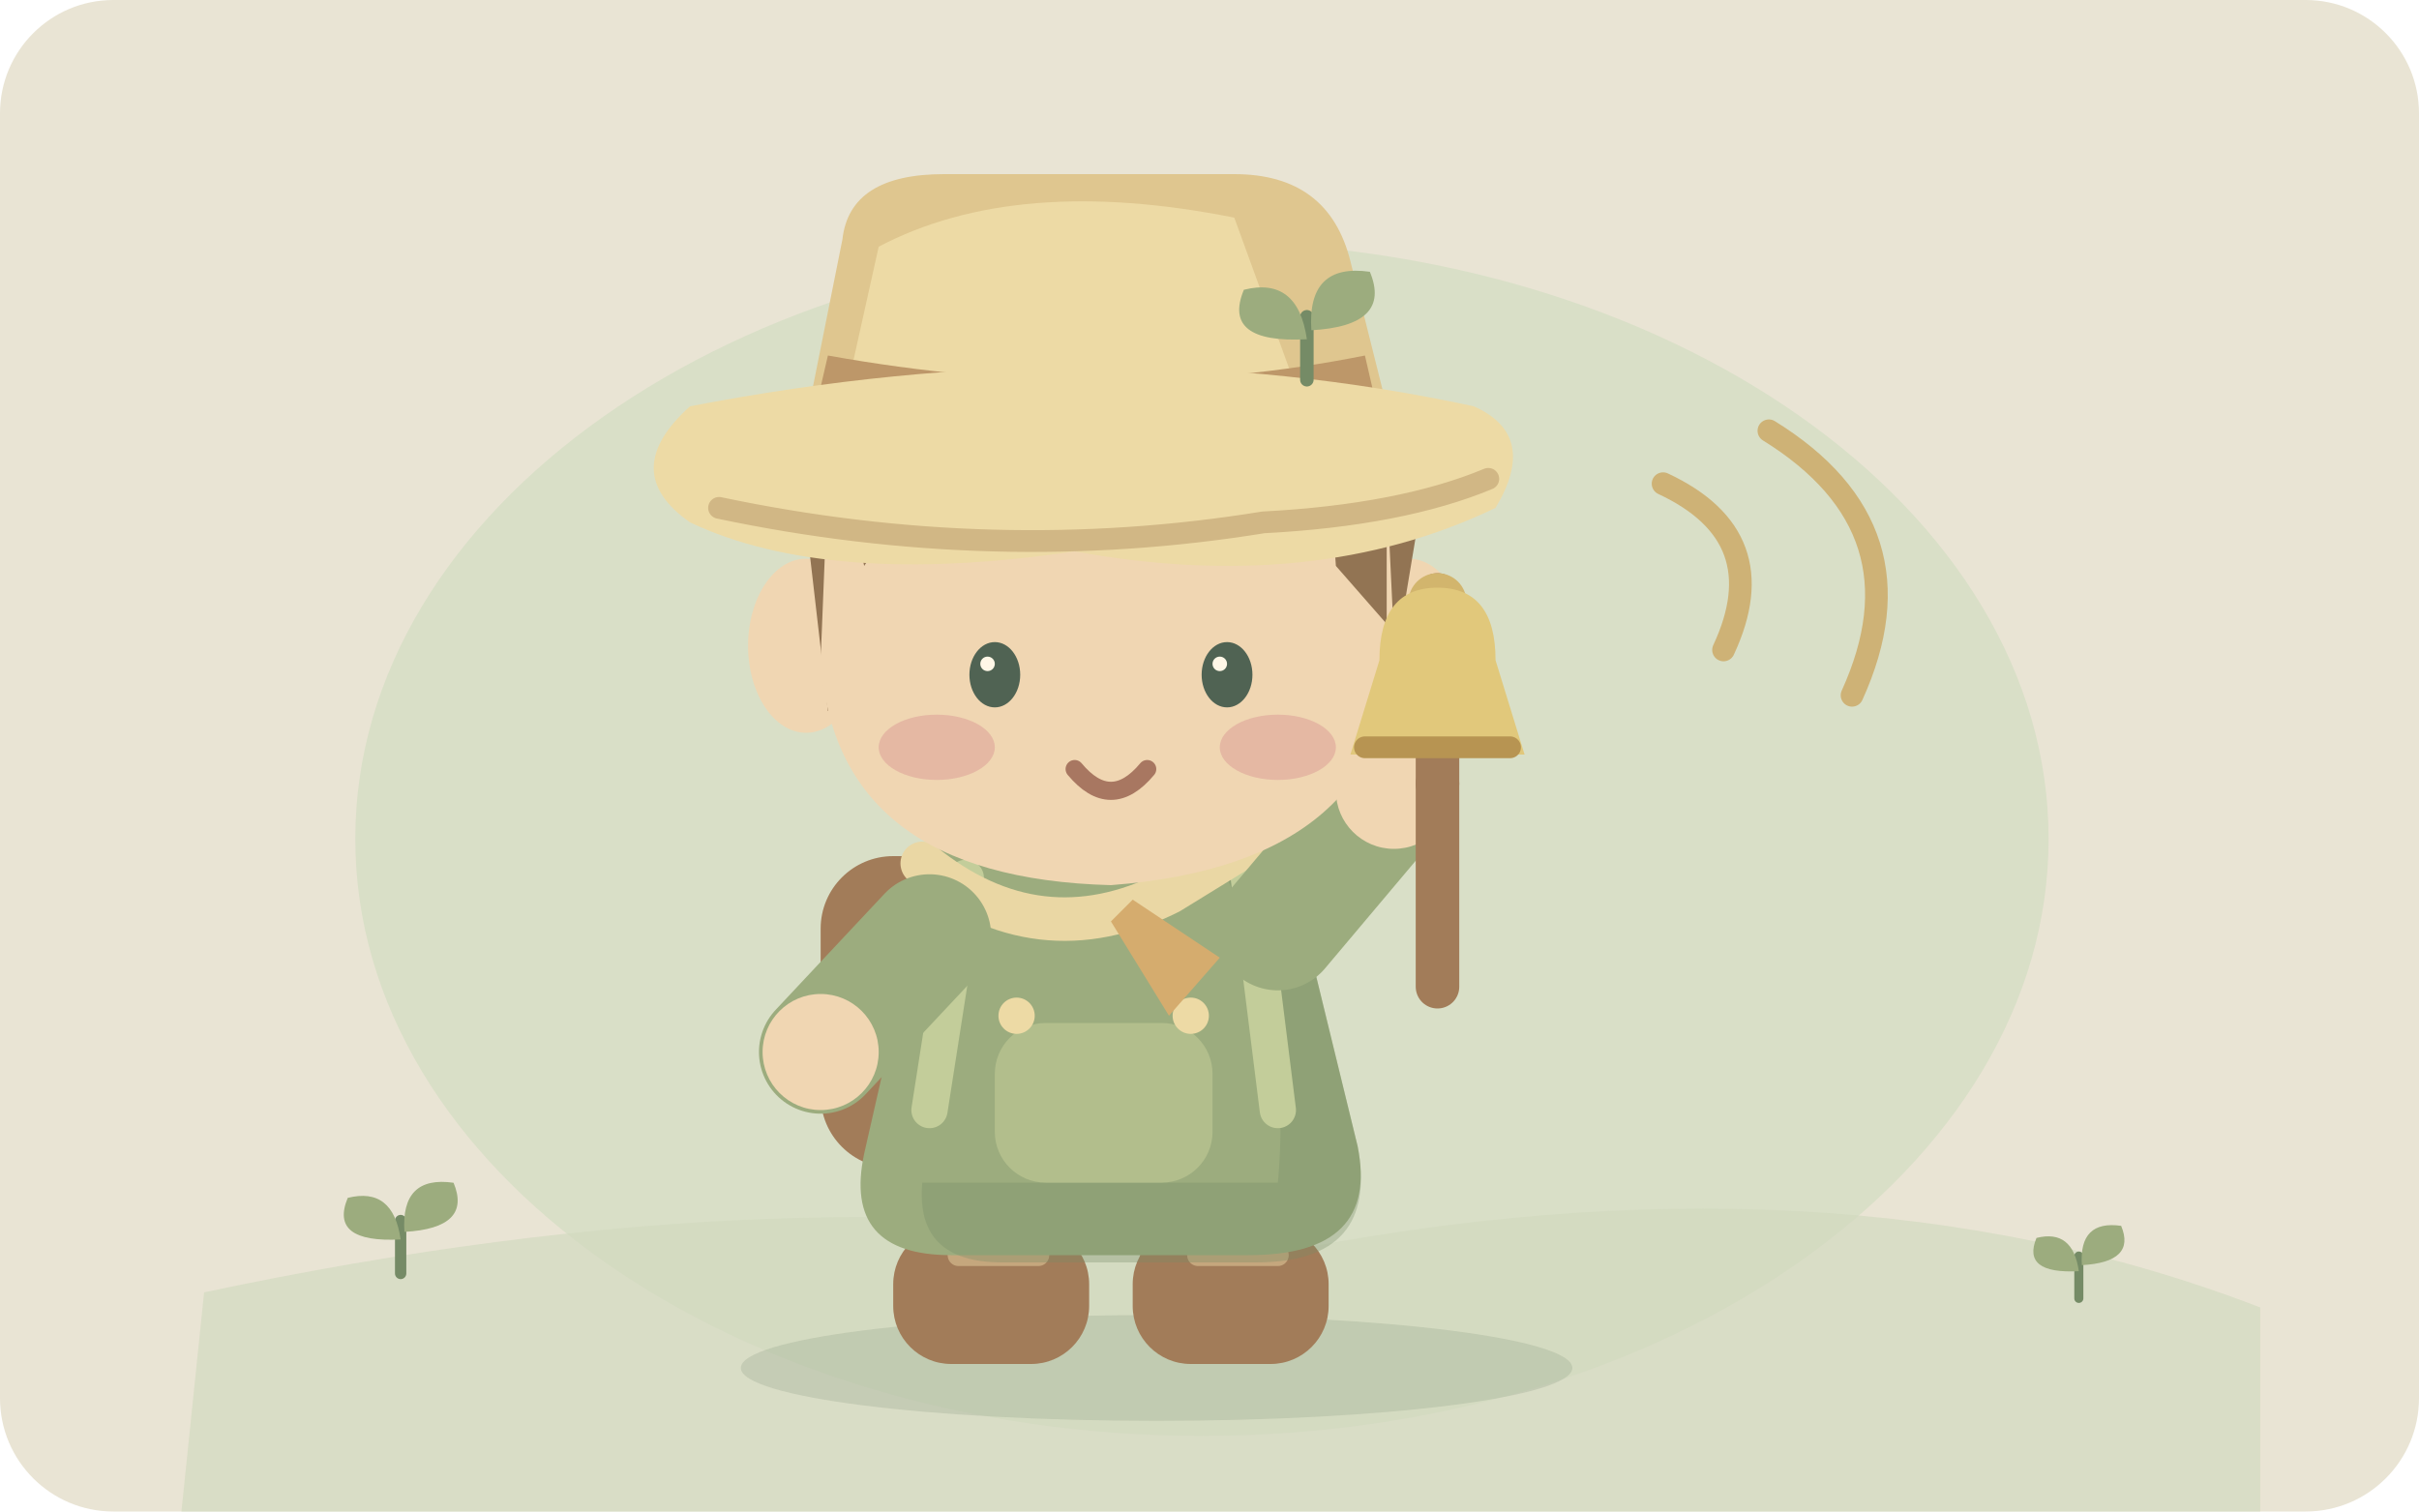
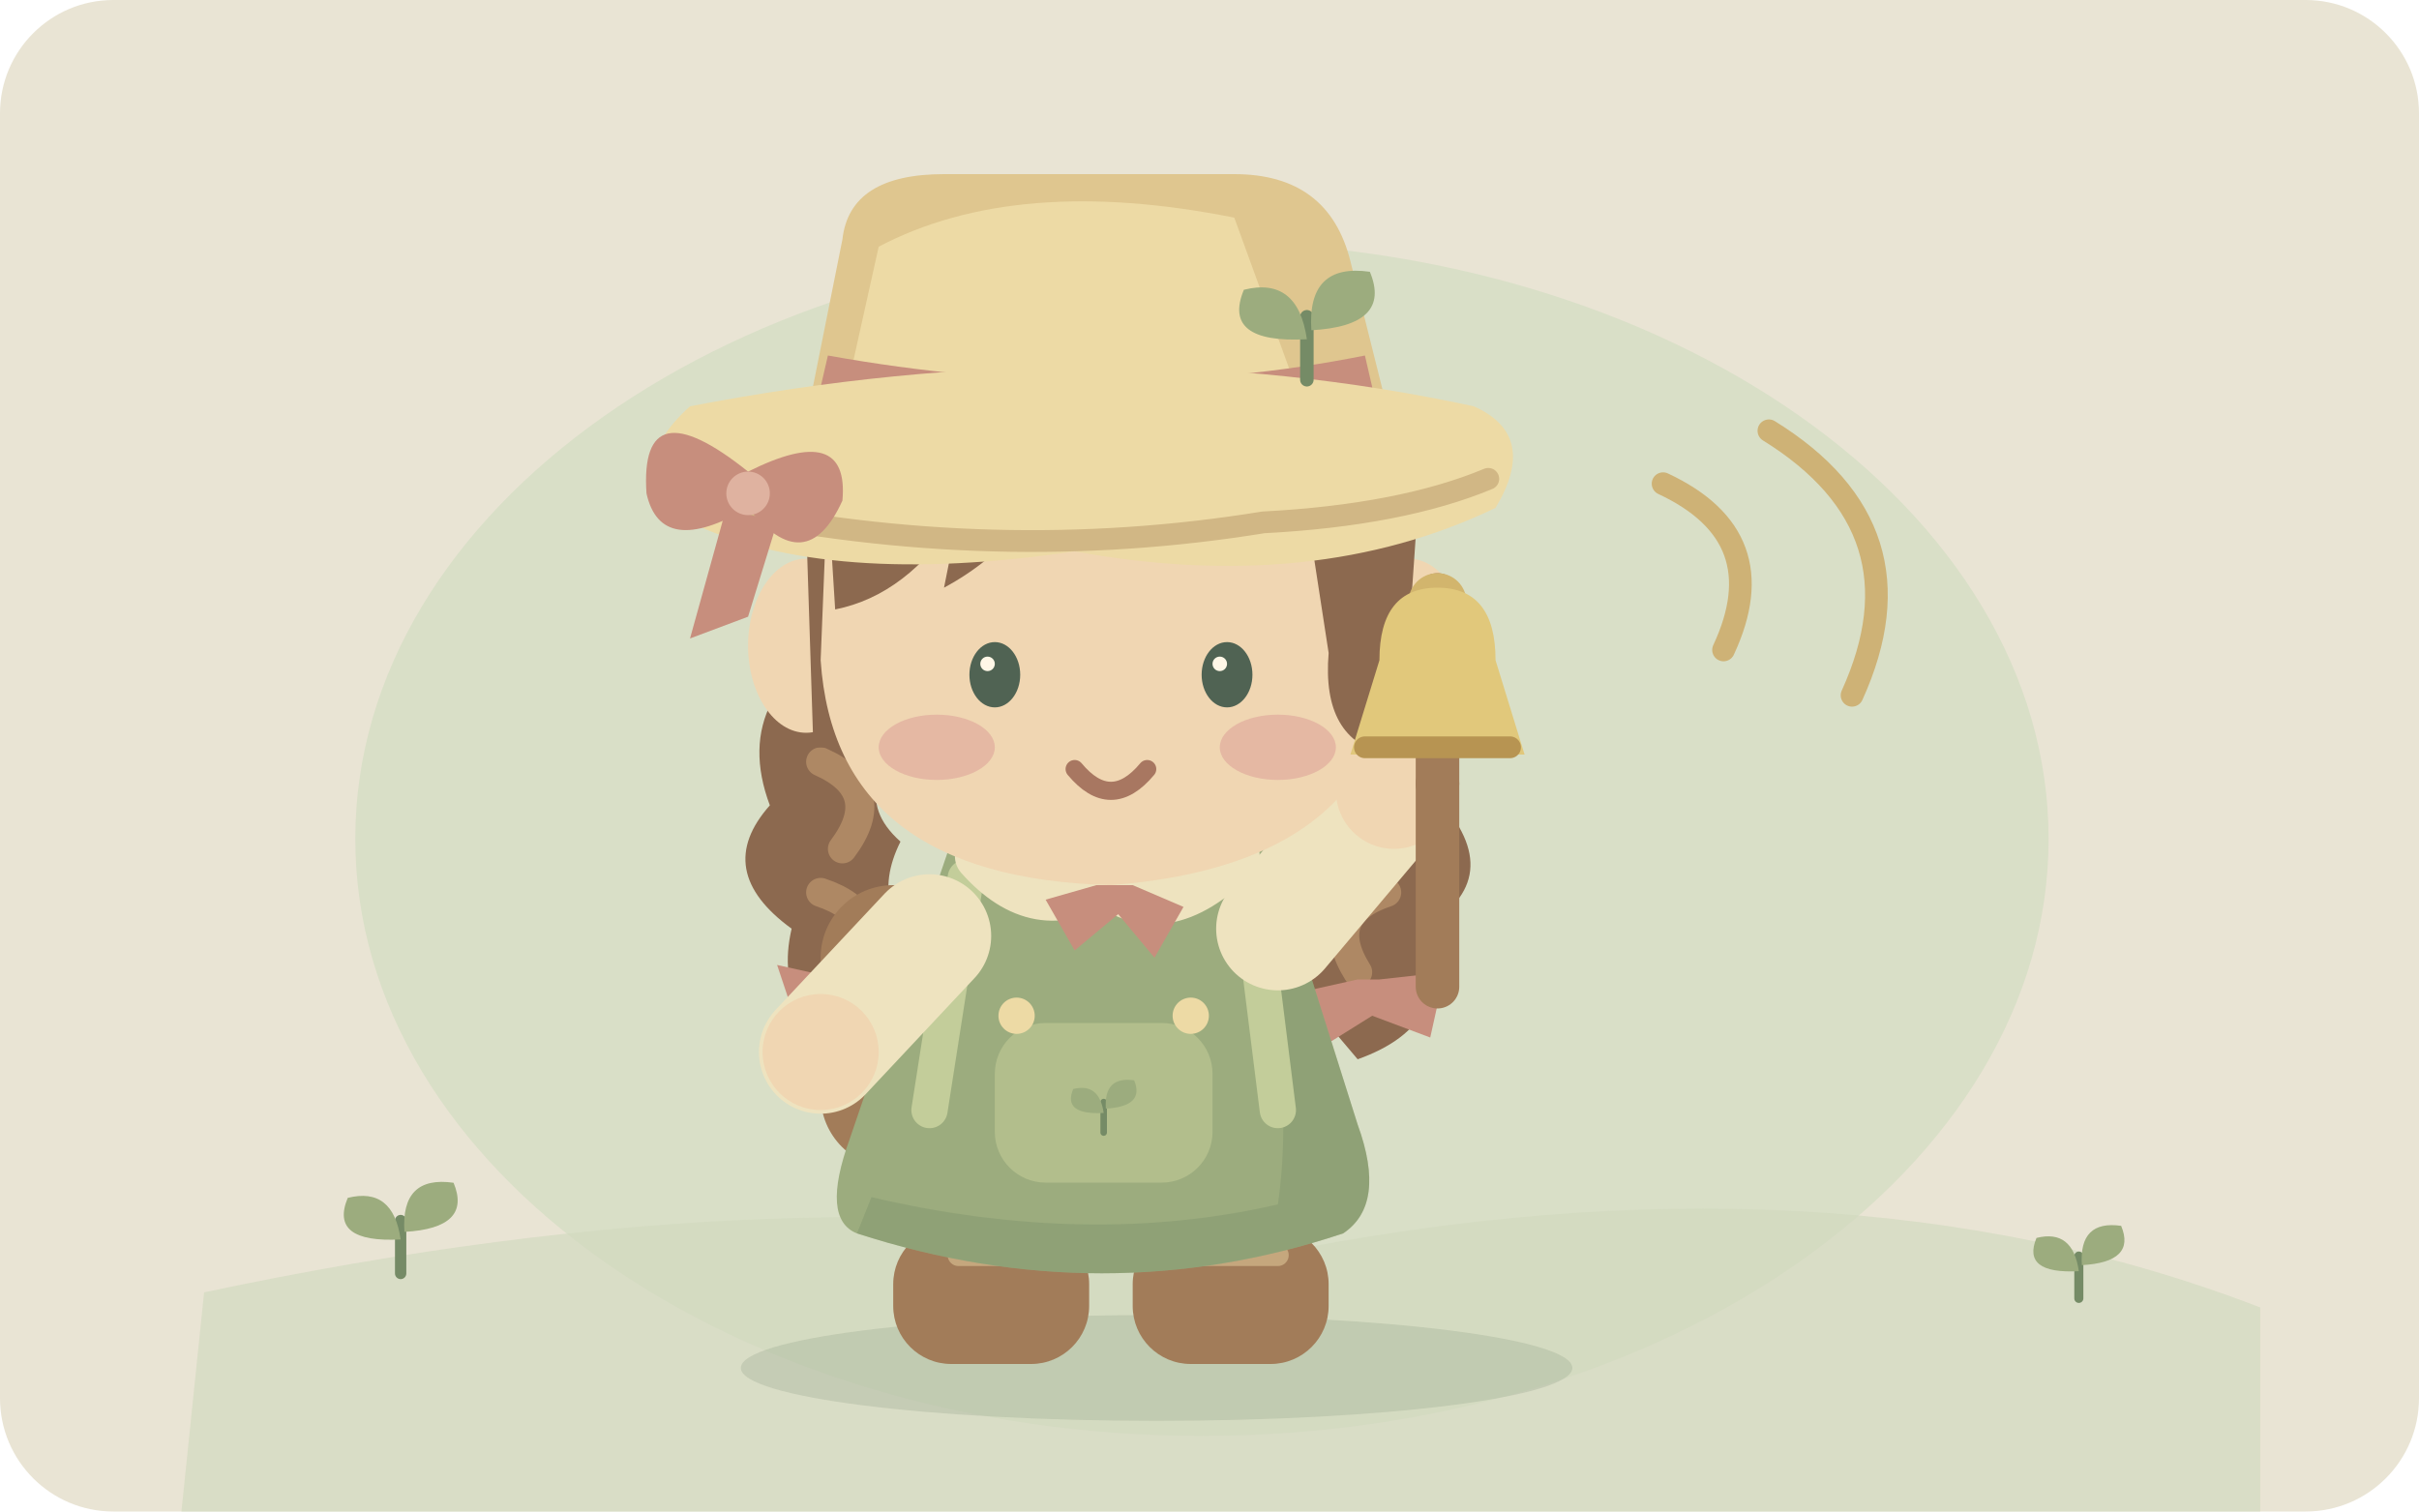
<svg xmlns="http://www.w3.org/2000/svg" width="320" height="200" viewBox="0 0 320 200">
  <rect x="0" y="0" width="320" height="200" rx="15" fill="#e9e4d4" />
  <ellipse cx="159" cy="111" rx="112" ry="79" fill="#d9dfc7" />
  <path d="M27 171Q107 154 168 166Q242 151 299 173V200H24Z" fill="#d1d9be" opacity=".65" />
  <g transform="translate(53 165) scale(0.5)">
    <path d="M0 7V-7" fill="none" stroke="#758b66" stroke-width="3" stroke-linecap="round" stroke-linejoin="round" />
    <path d="M0-2Q-19-1-14-13Q-2-16 0-2M1-4Q0-19 14-17Q19-5 1-4" fill="#9cac7e" />
  </g>
  <g transform="translate(275 169) scale(0.4)">
    <path d="M0 7V-7" fill="none" stroke="#758b66" stroke-width="3" stroke-linecap="round" stroke-linejoin="round" />
    <path d="M0-2Q-19-1-14-13Q-2-16 0-2M1-4Q0-19 14-17Q19-5 1-4" fill="#9cac7e" />
  </g>
  <ellipse cx="153" cy="181" rx="55" ry="7" fill="#5b7057" opacity=".16" />
  <g transform="translate(50 0) scale(.96)">
-     <rect x="61" y="118" width="31" height="43" rx="10" fill="#a27c59" />
-     <rect x="76" y="156" width="20" height="29" rx="8" fill="#b29a76" />
-     <rect x="105" y="156" width="20" height="29" rx="8" fill="#b29a76" />
+     <path d="M67 86Q48 95 54 111Q46 120 57 128Q54 141 68 146L77 133Q67 126 72 116Q63 108 78 98Z" fill="#8c694f" />
+     <path d="M134 86Q151 95 146 110Q156 121 144 128Q149 141 135 146L124 133Q135 125 129 116Q139 107 124 98Z" fill="#8c694f" />
+     <path d="M61 105Q70 109 64 117M61 123Q70 126 66 134M139 104Q130 109 136 117M139 123Q130 126 135 134" fill="none" stroke="#ae8864" stroke-width="4" stroke-linecap="round" stroke-linejoin="round" />
+     <path d="M64 135 55 133 58 142 67 140 74 145 77 137 68 135Z" fill="#c78e7d" />
+     <path d="M135 135 126 137 129 145 137 140 145 143 147 134 138 135Z" fill="#c78e7d" />
+     <rect x="61" y="122" width="31" height="39" rx="10" fill="#a27c59" />
+     <rect x="77" y="157" width="18" height="28" rx="8" fill="#eee3bf" />
+     <rect x="107" y="157" width="18" height="28" rx="8" fill="#eee3bf" />
    <rect x="71" y="169" width="27" height="19" rx="8" fill="#a27c59" />
    <rect x="104" y="169" width="27" height="19" rx="8" fill="#a27c59" />
    <path d="M80 173H91M113 173H124" fill="none" stroke="#c5a77d" stroke-width="3" stroke-linecap="round" stroke-linejoin="round" />
-     <path d="M77 115Q100 107 125 117L135 158Q138 173 120 173H79Q64 173 67 159Z" fill="#9cac7e" />
-     <path d="M117 121Q126 141 124 163H75Q74 174 86 174H121Q138 174 135 158L125 117Z" fill="#758b66" opacity=".32" />
+     <path d="M79 116Q100 109 123 117L135 155Q139 166 133 170Q100 181 66 170Q61 168 65 157Z" fill="#9cac7e" />
+     <path d="M118 122Q127 145 124 166Q98 172 68 165L66 170Q100 181 133 170Q139 166 135 155L123 117Z" fill="#758b66" opacity=".32" />
    <path d="M81 121 76 153M120 121 124 153" fill="none" stroke="#c3cd9a" stroke-width="5" stroke-linecap="round" stroke-linejoin="round" />
    <rect x="85" y="141" width="30" height="22" rx="7" fill="#b2be8c" />
    <circle cx="88" cy="140" r="2.5" fill="#eddaa5" />
    <circle cx="112" cy="140" r="2.5" fill="#eddaa5" />
-     <path d="M75 119Q91 132 109 123L122 115" fill="none" stroke="#ead7a4" stroke-width="6" stroke-linecap="round" stroke-linejoin="round" />
-     <path d="M104 124 116 132 109 140 101 127Z" fill="#d5ac6e" />
-     <path d="M76 129 61 145" fill="none" stroke="#9cac7e" stroke-width="17" stroke-linecap="round" stroke-linejoin="round" />
-     <path d="M124 128 140 109" fill="none" stroke="#9cac7e" stroke-width="17" stroke-linecap="round" stroke-linejoin="round" />
+     <path d="M83 118Q91 127 100 121Q108 128 118 118" fill="none" stroke="#eee3bf" stroke-width="7" stroke-linecap="round" stroke-linejoin="round" />
+     <path d="M99 122 92 124 96 131 102 126 107 132 111 125 104 122Z" fill="#c78e7d" />
+     <g transform="translate(100 154) scale(0.3)">
+       <path d="M0 7V-7" fill="none" stroke="#758b66" stroke-width="3" stroke-linecap="round" stroke-linejoin="round" />
+       <path d="M0-2Q-19-1-14-13Q-2-16 0-2M1-4Q0-19 14-17Q19-5 1-4" fill="#9cac7e" />
+     </g>
+     <path d="M76 129 61 145" fill="none" stroke="#eee3bf" stroke-width="17" stroke-linecap="round" stroke-linejoin="round" />
+     <path d="M124 128 140 109" fill="none" stroke="#eee3bf" stroke-width="17" stroke-linecap="round" stroke-linejoin="round" />
    <circle cx="61" cy="145" r="8" fill="#f0d6b2" />
    <circle cx="140" cy="109" r="8" fill="#f0d6b2" />
    <ellipse cx="59" cy="89" rx="8" ry="12" fill="#f0d6b2" />
    <ellipse cx="142" cy="89" rx="8" ry="12" fill="#f0d6b2" />
-     <path d="M59 72Q58 36 99 37Q141 35 143 74L139 98H62Z" fill="#927453" />
+     <path d="M59 72Q58 36 99 37Q141 35 143 74L141 103H60Z" fill="#8c694f" />
    <path d="M62 66Q100 46 139 67L140 88Q140 119 101 122Q63 121 61 91Z" fill="#f0d6b2" />
-     <path d="M64 65Q76 52 89 57L80 76 73 69 67 78Z" fill="#927453" />
-     <path d="M131 64 139 67 139 86 132 78Z" fill="#927453" />
+     <path d="M62 68Q72 52 96 59Q91 74 78 81L80 71Q73 82 63 84Z" fill="#8c694f" />
+     <path d="M127 62Q139 65 141 80L139 104Q130 102 131 90L129 77Z" fill="#8c694f" />
+     <path d="M68 71Q77 62 88 63" fill="none" stroke="#ae8864" stroke-width="3" stroke-linecap="round" stroke-linejoin="round" />
    <ellipse cx="77" cy="103" rx="8" ry="4.5" fill="#dfa89b" opacity=".65" />
    <ellipse cx="124" cy="103" rx="8" ry="4.5" fill="#dfa89b" opacity=".65" />
    <ellipse cx="85" cy="93" rx="3.5" ry="4.5" fill="#506353" />
    <ellipse cx="117" cy="93" rx="3.5" ry="4.5" fill="#506353" />
    <circle cx="84" cy="91.5" r="1" fill="#fff7e7" />
    <circle cx="116" cy="91.5" r="1" fill="#fff7e7" />
    <path d="M96 106Q101 112 106 106" fill="none" stroke="#a87761" stroke-width="2.5" stroke-linecap="round" stroke-linejoin="round" />
    <path d="M59 58 64 33Q65 24 78 24H118Q131 24 134 36L140 60Z" fill="#dfc68f" />
    <path d="M69 34Q88 24 118 30L126 52H65Z" fill="#eddaa5" />
-     <path d="M62 49Q101 56 136 49L139 62H59Z" fill="#bd9769" />
+     <path d="M62 49Q101 56 136 49L139 62H59Z" fill="#c78e7d" />
    <path d="M43 56Q100 45 151 56Q160 60 154 70Q129 82 96 76Q62 81 43 72Q33 65 43 56Z" fill="#eddaa5" />
    <path d="M47 70Q85 78 122 72Q141 71 153 66" fill="none" stroke="#d1b785" stroke-width="3" stroke-linecap="round" stroke-linejoin="round" />
+     <path d="M51 65Q36 53 37 68Q39 77 51 70Q59 80 64 69Q65 58 51 65Z" fill="#c78e7d" />
+     <path d="M48 70 43 88 51 85 55 72" fill="#c78e7d" />
+     <circle cx="51" cy="68" r="3" fill="#dfb2a0" />
    <g transform="translate(128 48) scale(0.62)">
      <path d="M0 7V-7" fill="none" stroke="#758b66" stroke-width="3" stroke-linecap="round" stroke-linejoin="round" />
      <path d="M0-2Q-19-1-14-13Q-2-16 0-2M1-4Q0-19 14-17Q19-5 1-4" fill="#9cac7e" />
    </g>
    <g transform="translate(146 111) scale(1)">
      <path d="M0-29V25" fill="none" stroke="#a27c59" stroke-width="6" stroke-linecap="round" stroke-linejoin="round" />
      <circle cx="0" cy="-28" r="4" fill="#d2b56d" />
      <path d="M-8-20Q-8-30 0-30Q8-30 8-20L12-7H-12Z" fill="#e1c87b" />
      <path d="M-10-8H10" fill="none" stroke="#b79452" stroke-width="3" stroke-linecap="round" stroke-linejoin="round" />
      <circle cx="0" cy="-3" r="3" fill="#a27c59" />
    </g>
  </g>
  <path d="M220 64Q235 71 228 86M234 57Q255 70 245 92" fill="none" stroke="#ceb276" stroke-width="3" stroke-linecap="round" stroke-linejoin="round" />
</svg>
